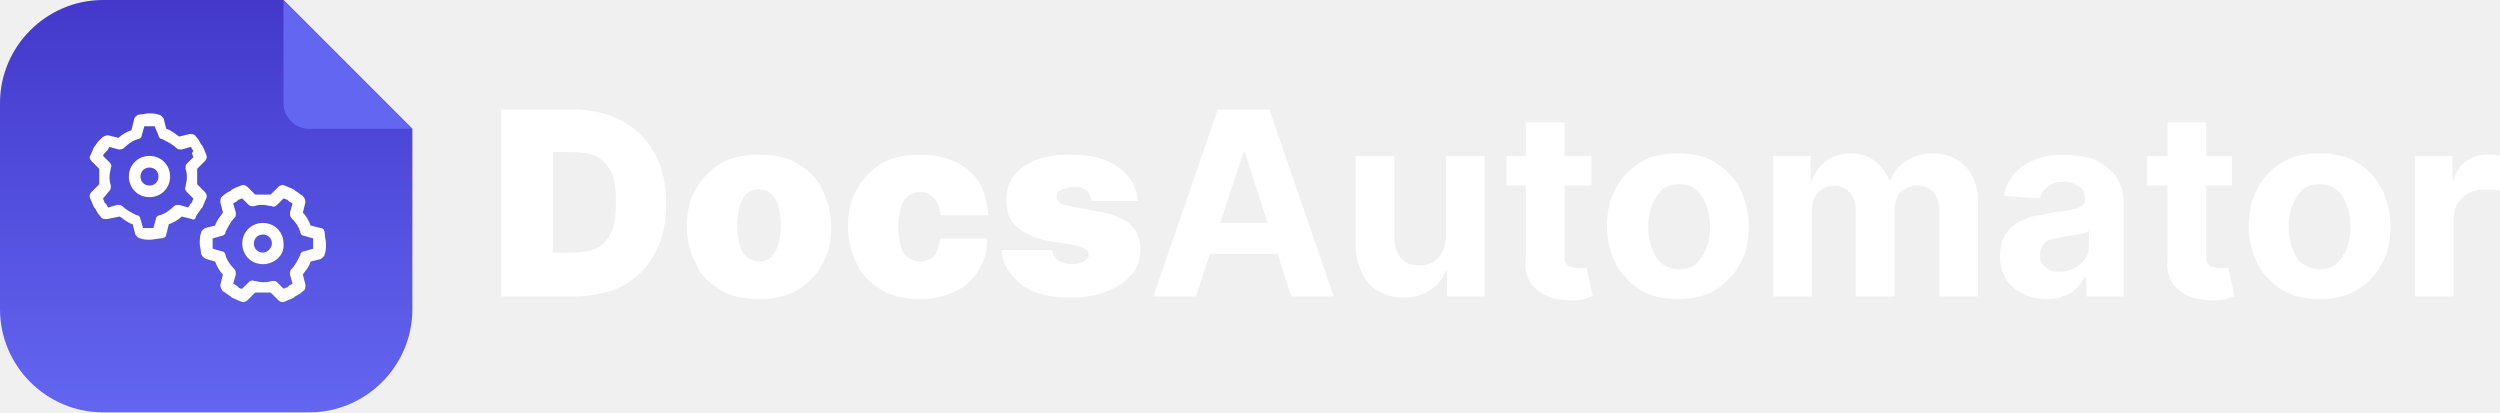
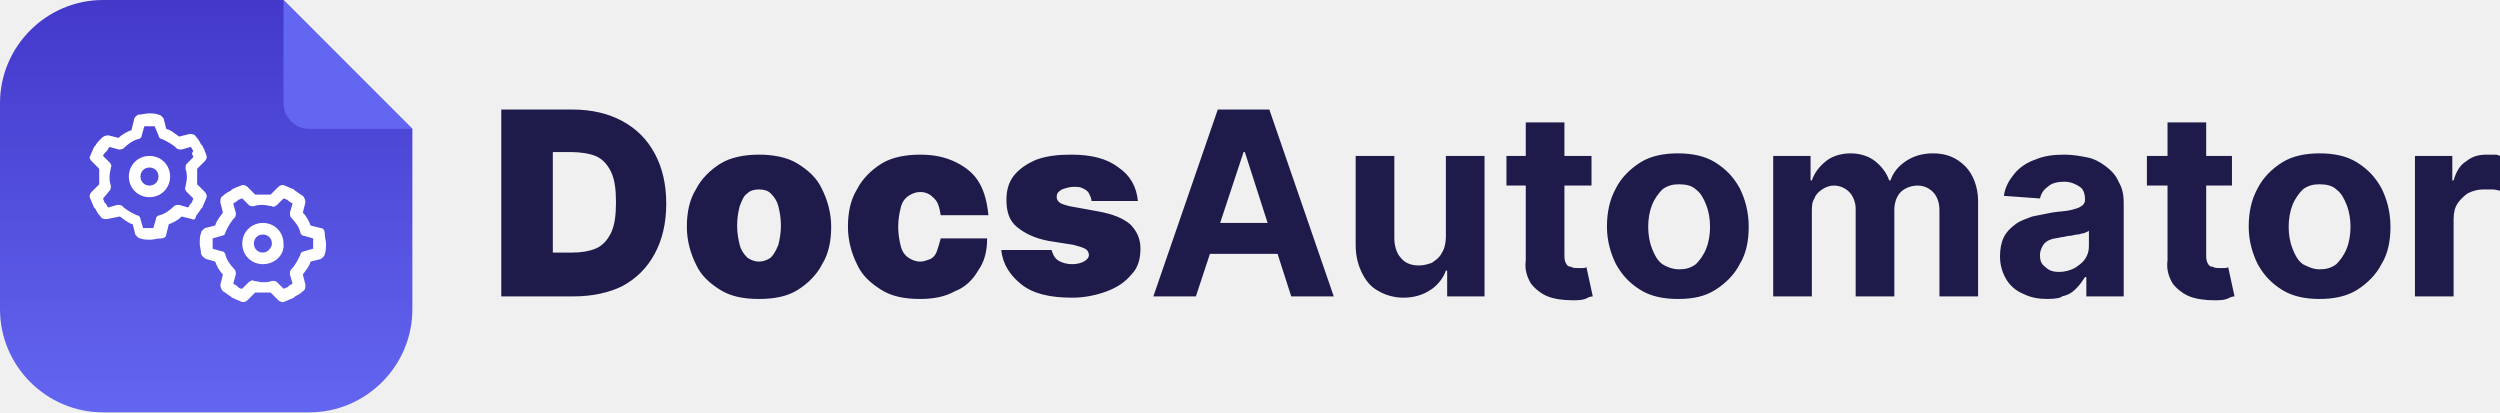
<svg xmlns="http://www.w3.org/2000/svg" xmlns:xlink="http://www.w3.org/1999/xlink" version="1.1" id="Ebene_1" x="0px" y="0px" viewBox="0 0 194 32" style="enable-background:new 0 0 194 32;" xml:space="preserve">
  <style type="text/css">
	.st0{clip-path:url(#SVGID_00000056414272627118790650000005892324467172199103_);}
	.st1{clip-path:url(#SVGID_00000062159965247064628390000001538085065031929533_);}
	.st2{fill:#FFFFFF;}
	.st3{fill:url(#SVGID_00000100355939009782101220000010256101465231696296_);}
	.st4{fill:#6366F1;}
+ 	.st5{fill:#1e1b4b;}
</style>
  <g>
    <g>
      <defs>
        <path id="SVGID_1_" d="M8,0h16c4.4,0,8,3.6,8,8v16c0,4.4-3.6,8-8,8H8c-4.4,0-8-3.6-8-8V8C0,3.6,3.6,0,8,0z" />
      </defs>
      <clipPath id="SVGID_00000065071186975705025990000001511273058851615637_">
        <use xlink:href="#SVGID_1_" style="overflow:visible;" />
      </clipPath>
      <g style="clip-path:url(#SVGID_00000065071186975705025990000001511273058851615637_);">
        <g>
          <defs>
            <rect id="SVGID_00000002371230334062907920000000879151761807493566_" x="6" y="8" width="20" height="16" />
          </defs>
          <clipPath id="SVGID_00000151533917199738887490000009520285957903416744_">
            <use xlink:href="#SVGID_00000002371230334062907920000000879151761807493566_" style="overflow:visible;" />
          </clipPath>
          <g style="clip-path:url(#SVGID_00000151533917199738887490000009520285957903416744_);">
            <path class="st2" d="M10.6,9.3l-0.2,0.8c0,0.2-0.2,0.3-0.3,0.3c-0.5,0.1-0.9,0.4-1.2,0.7c-0.1,0.1-0.3,0.2-0.5,0.1L7.6,11       c-0.1,0.1-0.1,0.2-0.2,0.3l-0.1,0.1c-0.1,0.1-0.1,0.2-0.2,0.3l0.6,0.6c0.1,0.1,0.2,0.3,0.1,0.5c-0.1,0.2-0.1,0.5-0.1,0.7       c0,0.2,0,0.5,0.1,0.7c0,0.2,0,0.3-0.1,0.5l-0.6,0.6c0,0.1,0.1,0.2,0.2,0.3l0.1,0.1c0.1,0.1,0.1,0.2,0.2,0.3l0.8-0.2       c0.2,0,0.3,0,0.5,0.1c0.3,0.3,0.8,0.6,1.2,0.7c0.2,0,0.3,0.2,0.3,0.3l0.2,0.8c0.1,0,0.3,0,0.4,0c0.1,0,0.3,0,0.4,0l0.2-0.8       c0-0.2,0.2-0.3,0.3-0.3c0.5-0.1,0.9-0.4,1.2-0.7c0.1-0.1,0.3-0.2,0.5-0.1l0.8,0.2c0.1-0.1,0.1-0.2,0.2-0.3l0.1-0.1       c0.1-0.1,0.1-0.2,0.1-0.3l-0.6-0.6c-0.1-0.1-0.2-0.3-0.1-0.5c0-0.2,0.1-0.5,0.1-0.7c0-0.2,0-0.5-0.1-0.7c0-0.2,0-0.3,0.1-0.5       l0.6-0.6c0-0.1-0.1-0.2-0.1-0.3l-0.1-0.1c-0.1-0.1-0.1-0.2-0.2-0.3l-0.8,0.2c-0.2,0-0.3,0-0.5-0.1c-0.3-0.3-0.8-0.6-1.2-0.7       c-0.2,0-0.3-0.2-0.3-0.3l-0.2-0.8c-0.1,0-0.3,0-0.4,0S10.7,9.3,10.6,9.3L10.6,9.3z M10.1,8.3c0.3,0,0.6-0.1,0.9-0.1       s0.6,0,0.9,0.1c0.2,0,0.3,0.2,0.4,0.4l0.2,0.9c0.4,0.2,0.8,0.4,1.1,0.6l0.9-0.2c0.2,0,0.4,0,0.5,0.2c0.2,0.2,0.3,0.4,0.5,0.7       l0,0l0.1,0.2l0,0c0.1,0.2,0.2,0.5,0.3,0.7c0.1,0.2,0,0.4-0.1,0.5l-0.6,0.6c0,0.2,0,0.4,0,0.6c0,0.2,0,0.4,0,0.6l0.6,0.6       c0.1,0.1,0.2,0.3,0.1,0.5c-0.1,0.3-0.2,0.5-0.3,0.7l0,0l-0.1,0.2l0,0c-0.1,0.2-0.3,0.5-0.5,0.7c-0.1,0.1-0.3,0.2-0.5,0.2       l-0.9-0.2c-0.3,0.3-0.7,0.5-1.1,0.6l-0.2,0.8c0,0.2-0.2,0.3-0.4,0.4c-0.3,0.1-0.6,0.1-0.9,0.1s-0.6,0-0.9-0.1       c-0.2,0-0.3-0.2-0.4-0.4l-0.2-0.9c-0.4-0.2-0.8-0.4-1.1-0.6L7.5,17c-0.2,0-0.4,0-0.5-0.2c-0.2-0.2-0.3-0.4-0.5-0.7l0,0       l-0.1-0.1l0,0c-0.1-0.2-0.2-0.5-0.3-0.7c-0.1-0.2,0-0.4,0.1-0.5l0.6-0.6c0-0.2,0-0.4,0-0.6c0-0.2,0-0.4,0.1-0.6l-0.6-0.6       C6,12.1,6,11.9,6.1,11.7c0.1-0.3,0.2-0.5,0.3-0.7l0,0l0.1-0.1l0,0c0.1-0.2,0.3-0.5,0.5-0.7C7.1,10,7.3,9.9,7.5,10l0.9,0.2       c0.3-0.3,0.7-0.5,1.1-0.6l0.2-0.9C9.7,8.5,9.9,8.4,10.1,8.3L10.1,8.3z M9.2,13.5c0-0.2,0-0.5,0.1-0.7c0.1-0.2,0.2-0.4,0.4-0.6       s0.4-0.3,0.6-0.4c0.2-0.1,0.4-0.1,0.7-0.1s0.5,0,0.7,0.1c0.2,0.1,0.4,0.2,0.6,0.4s0.3,0.4,0.4,0.6c0.1,0.2,0.1,0.4,0.1,0.7       s0,0.5-0.1,0.7c-0.1,0.2-0.2,0.4-0.4,0.6c-0.2,0.2-0.4,0.3-0.6,0.4c-0.2,0.1-0.4,0.1-0.7,0.1s-0.5,0-0.7-0.1       c-0.2-0.1-0.4-0.2-0.6-0.4c-0.2-0.2-0.3-0.4-0.4-0.6C9.3,14,9.2,13.7,9.2,13.5z M11,14.2c0.1,0,0.2,0,0.3-0.1       c0.1,0,0.2-0.1,0.2-0.2c0.1-0.1,0.1-0.2,0.2-0.2c0-0.1,0.1-0.2,0.1-0.3s0-0.2-0.1-0.3c0-0.1-0.1-0.2-0.2-0.2       c-0.1-0.1-0.2-0.1-0.2-0.2c-0.1,0-0.2-0.1-0.3-0.1s-0.2,0-0.3,0.1c-0.1,0-0.2,0.1-0.2,0.2c-0.1,0.1-0.1,0.2-0.2,0.2       c0,0.1-0.1,0.2-0.1,0.3s0,0.2,0.1,0.3c0,0.1,0.1,0.2,0.2,0.2c0.1,0.1,0.2,0.1,0.2,0.2C10.8,14.2,10.9,14.2,11,14.2z M16.3,19.4       l0.8,0.2c0.2,0,0.3,0.2,0.3,0.3c0.1,0.5,0.4,0.9,0.7,1.2c0.1,0.1,0.2,0.3,0.1,0.5L18,22.5c0.1,0.1,0.2,0.1,0.3,0.2l0.1,0.1       c0.1,0.1,0.2,0.1,0.3,0.2l0.6-0.6c0.1-0.1,0.3-0.2,0.5-0.1c0.2,0.1,0.5,0.1,0.7,0.1c0.2,0,0.5,0,0.7-0.1c0.2,0,0.3,0,0.5,0.1       l0.6,0.6c0.1,0,0.2-0.1,0.3-0.2l0.1-0.1c0.1-0.1,0.2-0.1,0.3-0.2l-0.2-0.8c0-0.2,0-0.3,0.1-0.5c0.3-0.3,0.6-0.8,0.7-1.2       c0-0.2,0.2-0.3,0.3-0.3l0.8-0.2c0-0.1,0-0.3,0-0.4s0-0.3,0-0.4l-0.8-0.2c-0.2,0-0.3-0.2-0.3-0.3c-0.1-0.5-0.4-0.9-0.7-1.2       c-0.1-0.1-0.2-0.3-0.1-0.5l0.2-0.8c-0.1-0.1-0.2-0.1-0.3-0.2l-0.1-0.1c-0.1-0.1-0.2-0.1-0.3-0.2l-0.6,0.6       c-0.1,0.1-0.3,0.2-0.5,0.1c-0.2,0-0.5-0.1-0.7-0.1c-0.2,0-0.5,0-0.7,0.1c-0.2,0-0.3,0-0.5-0.1l-0.6-0.6c-0.1,0-0.2,0.1-0.3,0.2       l-0.1,0.1c-0.1,0.1-0.2,0.1-0.3,0.2l0.2,0.8c0,0.2,0,0.3-0.1,0.5c-0.3,0.3-0.6,0.8-0.7,1.2c0,0.2-0.2,0.3-0.3,0.3l-0.8,0.2       c0,0.1,0,0.3,0,0.4S16.3,19.3,16.3,19.4L16.3,19.4z M15.3,19.9c-0.1-0.3-0.1-0.6-0.1-0.9s0-0.6,0.1-0.9c0-0.2,0.2-0.3,0.4-0.4       l0.9-0.2c0.2-0.4,0.4-0.8,0.6-1.1L17,15.5c0-0.2,0-0.4,0.2-0.5c0.2-0.2,0.4-0.3,0.7-0.5l0,0l0.2-0.1l0,0       c0.2-0.1,0.5-0.2,0.7-0.3c0.2-0.1,0.4,0,0.5,0.1l0.6,0.6c0.2,0,0.4-0.1,0.6-0.1c0.2,0,0.4,0,0.6,0.1l0.6-0.6       c0.1-0.1,0.3-0.2,0.5-0.1c0.3,0.1,0.5,0.2,0.7,0.3l0,0l0.2,0.1l0,0c0.2,0.1,0.5,0.3,0.7,0.5c0.1,0.1,0.2,0.3,0.2,0.5l-0.2,0.9       c0.3,0.3,0.5,0.7,0.6,1.1l0.9,0.2c0.2,0,0.3,0.2,0.4,0.4c0.1,0.3,0.1,0.6,0.1,0.9c0,0.3,0,0.6-0.1,0.9c0,0.2-0.2,0.3-0.4,0.4       l-0.9,0.2c-0.2,0.4-0.4,0.8-0.6,1.1l0.2,0.9c0,0.2,0,0.4-0.2,0.5c-0.2,0.2-0.4,0.3-0.7,0.5l0,0l-0.1,0.1l0,0       c-0.2,0.1-0.5,0.2-0.7,0.3c-0.2,0.1-0.4,0-0.5-0.1l-0.6-0.6c-0.2,0-0.4,0.1-0.6,0.1c-0.2,0-0.4,0-0.6-0.1l-0.6,0.6       c-0.1,0.1-0.3,0.2-0.5,0.1c-0.3-0.1-0.5-0.2-0.7-0.3l0,0l-0.1-0.1l0,0c-0.2-0.1-0.5-0.3-0.7-0.5c-0.1-0.1-0.2-0.3-0.2-0.5       l0.2-0.9c-0.3-0.3-0.5-0.7-0.6-1.1l-0.9-0.2C15.5,20.3,15.4,20.1,15.3,19.9L15.3,19.9z M20.5,20.8c-0.5,0-0.9-0.2-1.2-0.5       c-0.3-0.3-0.5-0.8-0.5-1.2c0-0.5,0.2-0.9,0.5-1.2s0.8-0.5,1.2-0.5s0.9,0.2,1.2,0.5c0.3,0.3,0.5,0.8,0.5,1.2       c0,0.5-0.2,0.9-0.5,1.2C21.4,20.6,21,20.8,20.5,20.8z M21.2,19c0-0.2-0.1-0.4-0.2-0.5c-0.1-0.1-0.3-0.2-0.5-0.2       s-0.4,0.1-0.5,0.2c-0.1,0.1-0.2,0.3-0.2,0.5c0,0.2,0.1,0.4,0.2,0.5c0.1,0.1,0.3,0.2,0.5,0.2s0.4-0.1,0.5-0.2       C21.2,19.4,21.2,19.2,21.2,19z" />
          </g>
        </g>
        <linearGradient id="SVGID_00000150095592807294881250000012736459210535779227_" gradientUnits="userSpaceOnUse" x1="16" y1="31.89" x2="16" y2="-0.11" gradientTransform="matrix(1 0 0 -1 0 31.89)">
          <stop offset="0" style="stop-color:#4338CA" />
          <stop offset="1" style="stop-color:#6366F1" />
        </linearGradient>
        <path style="fill:url(#SVGID_00000150095592807294881250000012736459210535779227_);" d="M22,0H8C3.6,0,0,3.6,0,8v16     c0,4.4,3.6,8,8,8h16c4.4,0,8-3.6,8-8V10L22,0z" />
        <path class="st4" d="M32,10L22,0v8c0,1.1,0.9,2,2,2H32z" />
      </g>
    </g>
  </g>
-   <path class="st2" d="M44.5,23h-5.6V8.5h5.5c1.5,0,2.8,0.3,3.9,0.9c1.1,0.6,1.9,1.4,2.5,2.5c0.6,1.1,0.9,2.4,0.9,3.9  c0,1.5-0.3,2.8-0.9,3.9c-0.6,1.1-1.4,1.9-2.5,2.5C47.3,22.7,46,23,44.5,23z M42.9,19.6h1.5c0.7,0,1.3-0.1,1.8-0.3  c0.5-0.2,0.9-0.6,1.2-1.2c0.3-0.6,0.4-1.4,0.4-2.4c0-1-0.1-1.8-0.4-2.4c-0.3-0.6-0.7-1-1.2-1.2c-0.5-0.2-1.2-0.3-1.9-0.3h-1.4V19.6z   M58.9,23.2c-1.2,0-2.2-0.2-3-0.7c-0.8-0.5-1.5-1.1-1.9-2c-0.4-0.8-0.7-1.8-0.7-2.9c0-1.1,0.2-2.1,0.7-2.9c0.4-0.8,1.1-1.5,1.9-2  c0.8-0.5,1.9-0.7,3-0.7s2.2,0.2,3,0.7c0.8,0.5,1.5,1.1,1.9,2c0.4,0.8,0.7,1.8,0.7,2.9c0,1.1-0.2,2.1-0.7,2.9c-0.4,0.8-1.1,1.5-1.9,2  C61.1,23,60.1,23.2,58.9,23.2z M58.9,20.3c0.3,0,0.6-0.1,0.9-0.3c0.2-0.2,0.4-0.5,0.6-1c0.1-0.4,0.2-0.9,0.2-1.5  c0-0.6-0.1-1.1-0.2-1.5c-0.1-0.4-0.3-0.7-0.6-1c-0.2-0.2-0.5-0.3-0.9-0.3c-0.4,0-0.7,0.1-0.9,0.3c-0.3,0.2-0.4,0.5-0.6,1  c-0.1,0.4-0.2,0.9-0.2,1.5c0,0.6,0.1,1.1,0.2,1.5c0.1,0.4,0.3,0.7,0.6,1C58.3,20.2,58.6,20.3,58.9,20.3z M71.4,23.2  c-1.2,0-2.2-0.2-3-0.7c-0.8-0.5-1.5-1.1-1.9-2c-0.4-0.8-0.7-1.8-0.7-2.9c0-1.1,0.2-2.1,0.7-2.9c0.4-0.8,1.1-1.5,1.9-2  c0.8-0.5,1.9-0.7,3-0.7c1.1,0,2,0.2,2.8,0.6c0.8,0.4,1.4,0.9,1.8,1.6c0.4,0.7,0.6,1.5,0.7,2.5H73c-0.1-0.6-0.2-1-0.5-1.3  c-0.3-0.3-0.6-0.5-1.1-0.5c-0.3,0-0.6,0.1-0.9,0.3c-0.3,0.2-0.5,0.5-0.6,0.9c-0.1,0.4-0.2,0.9-0.2,1.5c0,0.6,0.1,1.1,0.2,1.5  c0.1,0.4,0.3,0.7,0.6,0.9c0.3,0.2,0.6,0.3,0.9,0.3c0.3,0,0.5-0.1,0.8-0.2c0.2-0.1,0.4-0.3,0.5-0.6c0.1-0.3,0.2-0.6,0.3-1h3.6  c0,1-0.2,1.8-0.7,2.5c-0.4,0.7-1,1.3-1.8,1.6C73.4,23,72.5,23.2,71.4,23.2z M88.3,15.6h-3.6c0-0.2-0.1-0.4-0.2-0.6  c-0.1-0.2-0.3-0.3-0.5-0.4c-0.2-0.1-0.4-0.1-0.7-0.1c-0.3,0-0.6,0.1-0.9,0.2C82.1,14.9,82,15,82,15.3c0,0.2,0.1,0.3,0.2,0.4  c0.1,0.1,0.4,0.2,0.8,0.3l2.2,0.4c1.1,0.2,1.9,0.5,2.5,1c0.5,0.5,0.8,1.1,0.8,1.9c0,0.8-0.2,1.5-0.7,2c-0.5,0.6-1.1,1-1.9,1.3  c-0.8,0.3-1.7,0.5-2.7,0.5c-1.7,0-3-0.3-3.9-1c-0.9-0.7-1.5-1.6-1.6-2.7h3.9c0.1,0.3,0.2,0.6,0.5,0.8c0.3,0.2,0.7,0.3,1.1,0.3  c0.4,0,0.7-0.1,0.9-0.2c0.2-0.1,0.4-0.3,0.4-0.5c0-0.2-0.1-0.4-0.3-0.5c-0.2-0.1-0.5-0.2-0.9-0.3l-1.9-0.3c-1.1-0.2-1.9-0.6-2.5-1.1  c-0.6-0.5-0.8-1.2-0.8-2.1c0-0.8,0.2-1.4,0.6-1.9c0.4-0.5,1-0.9,1.7-1.2c0.8-0.3,1.7-0.4,2.7-0.4c1.6,0,2.8,0.3,3.7,1  C87.7,13.6,88.2,14.5,88.3,15.6z M92.8,23h-3.3l5-14.5h4l5,14.5h-3.3l-3.6-11.2h-0.1L92.8,23z M92.6,17.3h7.8v2.4h-7.8V17.3z   M112.2,18.4v-6.3h3V23h-2.9v-2h-0.1c-0.2,0.6-0.7,1.2-1.2,1.5c-0.6,0.4-1.3,0.6-2.1,0.6c-0.7,0-1.4-0.2-1.9-0.5  c-0.6-0.3-1-0.8-1.3-1.4c-0.3-0.6-0.5-1.3-0.5-2.2v-6.9h3v6.4c0,0.6,0.2,1.2,0.5,1.5c0.3,0.4,0.8,0.6,1.4,0.6c0.4,0,0.7-0.1,1-0.2  c0.3-0.2,0.6-0.4,0.8-0.8C112.1,19.3,112.2,18.8,112.2,18.4z M123.5,12.1v2.3h-6.6v-2.3H123.5z M118.4,9.5h3v10.2  c0,0.3,0,0.5,0.1,0.7c0.1,0.2,0.2,0.3,0.4,0.3c0.2,0.1,0.3,0.1,0.5,0.1c0.1,0,0.3,0,0.4,0c0.1,0,0.3,0,0.3-0.1l0.5,2.3  c-0.2,0-0.4,0.1-0.6,0.2c-0.3,0.1-0.6,0.1-1,0.1c-0.7,0-1.4-0.1-1.9-0.3c-0.5-0.2-1-0.6-1.3-1c-0.3-0.5-0.5-1.1-0.4-1.8V9.5z   M130.2,23.2c-1.1,0-2.1-0.2-2.9-0.7c-0.8-0.5-1.4-1.1-1.9-2c-0.4-0.8-0.7-1.8-0.7-2.9c0-1.1,0.2-2.1,0.7-3c0.4-0.8,1.1-1.5,1.9-2  c0.8-0.5,1.8-0.7,2.9-0.7c1.1,0,2.1,0.2,2.9,0.7c0.8,0.5,1.4,1.1,1.9,2c0.4,0.8,0.7,1.8,0.7,3c0,1.1-0.2,2.1-0.7,2.9  c-0.4,0.8-1.1,1.5-1.9,2C132.3,23,131.4,23.2,130.2,23.2z M130.3,20.9c0.5,0,0.9-0.1,1.3-0.4c0.3-0.3,0.6-0.7,0.8-1.2  c0.2-0.5,0.3-1.1,0.3-1.7c0-0.6-0.1-1.2-0.3-1.7c-0.2-0.5-0.4-0.9-0.8-1.2c-0.3-0.3-0.8-0.4-1.3-0.4c-0.5,0-0.9,0.1-1.3,0.4  c-0.3,0.3-0.6,0.7-0.8,1.2c-0.2,0.5-0.3,1.1-0.3,1.7c0,0.6,0.1,1.2,0.3,1.7c0.2,0.5,0.4,0.9,0.8,1.2  C129.3,20.7,129.8,20.9,130.3,20.9z M137.6,23V12.1h2.9V14h0.1c0.2-0.6,0.6-1.1,1.1-1.5c0.5-0.4,1.2-0.6,1.9-0.6  c0.7,0,1.4,0.2,1.9,0.6c0.5,0.4,0.9,0.9,1.1,1.5h0.1c0.2-0.6,0.6-1.1,1.2-1.5c0.6-0.4,1.3-0.6,2.1-0.6c1,0,1.8,0.3,2.5,1  c0.6,0.6,1,1.6,1,2.7V23h-3v-6.7c0-0.6-0.2-1.1-0.5-1.4c-0.3-0.3-0.7-0.5-1.2-0.5c-0.5,0-1,0.2-1.3,0.5c-0.3,0.3-0.5,0.8-0.5,1.4V23  H144v-6.8c0-0.5-0.2-1-0.5-1.3c-0.3-0.3-0.7-0.5-1.2-0.5c-0.3,0-0.6,0.1-0.9,0.3c-0.3,0.2-0.5,0.4-0.6,0.7c-0.2,0.3-0.2,0.6-0.2,1.1  V23H137.6z M158.9,23.2c-0.7,0-1.3-0.1-1.9-0.4c-0.5-0.2-1-0.6-1.3-1.1c-0.3-0.5-0.5-1.1-0.5-1.8c0-0.6,0.1-1.1,0.3-1.5  c0.2-0.4,0.5-0.7,0.9-1c0.4-0.3,0.8-0.4,1.3-0.6c0.5-0.1,1-0.2,1.5-0.3c0.6-0.1,1.1-0.1,1.5-0.2c0.4-0.1,0.7-0.2,0.8-0.3  c0.2-0.1,0.3-0.3,0.3-0.5v0c0-0.4-0.1-0.8-0.4-1c-0.3-0.2-0.7-0.4-1.2-0.4c-0.5,0-1,0.1-1.3,0.4c-0.3,0.2-0.5,0.5-0.6,0.9l-2.8-0.2  c0.1-0.7,0.4-1.2,0.8-1.7c0.4-0.5,1-0.9,1.6-1.1c0.7-0.3,1.4-0.4,2.3-0.4c0.6,0,1.2,0.1,1.7,0.2c0.6,0.1,1.1,0.4,1.5,0.7  c0.4,0.3,0.8,0.7,1,1.2c0.3,0.5,0.4,1,0.4,1.7V23h-2.9v-1.5h-0.1c-0.2,0.3-0.4,0.6-0.7,0.9c-0.3,0.3-0.6,0.5-1.1,0.6  C160,23.1,159.5,23.2,158.9,23.2z M159.8,21.1c0.4,0,0.8-0.1,1.2-0.3c0.3-0.2,0.6-0.4,0.8-0.7c0.2-0.3,0.3-0.6,0.3-1v-1.2  c-0.1,0.1-0.2,0.1-0.4,0.2c-0.2,0-0.3,0.1-0.5,0.1c-0.2,0-0.4,0.1-0.6,0.1c-0.2,0-0.4,0.1-0.6,0.1c-0.4,0.1-0.7,0.1-0.9,0.2  c-0.3,0.1-0.5,0.3-0.6,0.5c-0.1,0.2-0.2,0.4-0.2,0.7c0,0.4,0.1,0.7,0.4,0.9C159,21,159.3,21.1,159.8,21.1z M173.2,12.1v2.3h-6.6  v-2.3H173.2z M168.2,9.5h3v10.2c0,0.3,0,0.5,0.1,0.7c0.1,0.2,0.2,0.3,0.4,0.3c0.2,0.1,0.3,0.1,0.5,0.1c0.1,0,0.3,0,0.4,0  c0.1,0,0.3,0,0.3-0.1l0.5,2.3c-0.2,0-0.4,0.1-0.6,0.2c-0.3,0.1-0.6,0.1-1,0.1c-0.7,0-1.4-0.1-1.9-0.3c-0.5-0.2-1-0.6-1.3-1  c-0.3-0.5-0.5-1.1-0.4-1.8V9.5z M180,23.2c-1.1,0-2.1-0.2-2.9-0.7c-0.8-0.5-1.4-1.1-1.9-2c-0.4-0.8-0.7-1.8-0.7-2.9  c0-1.1,0.2-2.1,0.7-3c0.4-0.8,1.1-1.5,1.9-2c0.8-0.5,1.8-0.7,2.9-0.7s2.1,0.2,2.9,0.7c0.8,0.5,1.4,1.1,1.9,2c0.4,0.8,0.7,1.8,0.7,3  c0,1.1-0.2,2.1-0.7,2.9c-0.4,0.8-1.1,1.5-1.9,2C182.1,23,181.1,23.2,180,23.2z M180,20.9c0.5,0,0.9-0.1,1.3-0.4  c0.3-0.3,0.6-0.7,0.8-1.2c0.2-0.5,0.3-1.1,0.3-1.7c0-0.6-0.1-1.2-0.3-1.7c-0.2-0.5-0.4-0.9-0.8-1.2c-0.3-0.3-0.8-0.4-1.3-0.4  c-0.5,0-0.9,0.1-1.3,0.4c-0.3,0.3-0.6,0.7-0.8,1.2c-0.2,0.5-0.3,1.1-0.3,1.7c0,0.6,0.1,1.2,0.3,1.7c0.2,0.5,0.4,0.9,0.8,1.2  C179.1,20.7,179.5,20.9,180,20.9z M187.4,23V12.1h2.9V14h0.1c0.2-0.7,0.5-1.2,1-1.5c0.5-0.4,1-0.5,1.6-0.5c0.2,0,0.3,0,0.5,0  c0.2,0,0.3,0,0.5,0.1v2.7c-0.1,0-0.3-0.1-0.6-0.1c-0.3,0-0.5,0-0.7,0c-0.4,0-0.8,0.1-1.2,0.3c-0.3,0.2-0.6,0.5-0.8,0.8  c-0.2,0.3-0.3,0.7-0.3,1.2V23H187.4z" />
+   <path style="fill:#1e1b4b" d="M44.5,23h-5.6V8.5h5.5c1.5,0,2.8,0.3,3.9,0.9c1.1,0.6,1.9,1.4,2.5,2.5c0.6,1.1,0.9,2.4,0.9,3.9  c0,1.5-0.3,2.8-0.9,3.9c-0.6,1.1-1.4,1.9-2.5,2.5C47.3,22.7,46,23,44.5,23z M42.9,19.6h1.5c0.7,0,1.3-0.1,1.8-0.3  c0.5-0.2,0.9-0.6,1.2-1.2c0.3-0.6,0.4-1.4,0.4-2.4c0-1-0.1-1.8-0.4-2.4c-0.3-0.6-0.7-1-1.2-1.2c-0.5-0.2-1.2-0.3-1.9-0.3h-1.4V19.6z   M58.9,23.2c-1.2,0-2.2-0.2-3-0.7c-0.8-0.5-1.5-1.1-1.9-2c-0.4-0.8-0.7-1.8-0.7-2.9c0-1.1,0.2-2.1,0.7-2.9c0.4-0.8,1.1-1.5,1.9-2  c0.8-0.5,1.9-0.7,3-0.7s2.2,0.2,3,0.7c0.8,0.5,1.5,1.1,1.9,2c0.4,0.8,0.7,1.8,0.7,2.9c0,1.1-0.2,2.1-0.7,2.9c-0.4,0.8-1.1,1.5-1.9,2  C61.1,23,60.1,23.2,58.9,23.2z M58.9,20.3c0.3,0,0.6-0.1,0.9-0.3c0.2-0.2,0.4-0.5,0.6-1c0.1-0.4,0.2-0.9,0.2-1.5  c0-0.6-0.1-1.1-0.2-1.5c-0.1-0.4-0.3-0.7-0.6-1c-0.2-0.2-0.5-0.3-0.9-0.3c-0.4,0-0.7,0.1-0.9,0.3c-0.3,0.2-0.4,0.5-0.6,1  c-0.1,0.4-0.2,0.9-0.2,1.5c0,0.6,0.1,1.1,0.2,1.5c0.1,0.4,0.3,0.7,0.6,1C58.3,20.2,58.6,20.3,58.9,20.3z M71.4,23.2  c-1.2,0-2.2-0.2-3-0.7c-0.8-0.5-1.5-1.1-1.9-2c-0.4-0.8-0.7-1.8-0.7-2.9c0-1.1,0.2-2.1,0.7-2.9c0.4-0.8,1.1-1.5,1.9-2  c0.8-0.5,1.9-0.7,3-0.7c1.1,0,2,0.2,2.8,0.6c0.8,0.4,1.4,0.9,1.8,1.6c0.4,0.7,0.6,1.5,0.7,2.5H73c-0.1-0.6-0.2-1-0.5-1.3  c-0.3-0.3-0.6-0.5-1.1-0.5c-0.3,0-0.6,0.1-0.9,0.3c-0.3,0.2-0.5,0.5-0.6,0.9c-0.1,0.4-0.2,0.9-0.2,1.5c0,0.6,0.1,1.1,0.2,1.5  c0.1,0.4,0.3,0.7,0.6,0.9c0.3,0.2,0.6,0.3,0.9,0.3c0.3,0,0.5-0.1,0.8-0.2c0.2-0.1,0.4-0.3,0.5-0.6c0.1-0.3,0.2-0.6,0.3-1h3.6  c0,1-0.2,1.8-0.7,2.5c-0.4,0.7-1,1.3-1.8,1.6C73.4,23,72.5,23.2,71.4,23.2z M88.3,15.6h-3.6c0-0.2-0.1-0.4-0.2-0.6  c-0.1-0.2-0.3-0.3-0.5-0.4c-0.2-0.1-0.4-0.1-0.7-0.1c-0.3,0-0.6,0.1-0.9,0.2C82.1,14.9,82,15,82,15.3c0,0.2,0.1,0.3,0.2,0.4  c0.1,0.1,0.4,0.2,0.8,0.3l2.2,0.4c1.1,0.2,1.9,0.5,2.5,1c0.5,0.5,0.8,1.1,0.8,1.9c0,0.8-0.2,1.5-0.7,2c-0.5,0.6-1.1,1-1.9,1.3  c-0.8,0.3-1.7,0.5-2.7,0.5c-1.7,0-3-0.3-3.9-1c-0.9-0.7-1.5-1.6-1.6-2.7h3.9c0.1,0.3,0.2,0.6,0.5,0.8c0.3,0.2,0.7,0.3,1.1,0.3  c0.4,0,0.7-0.1,0.9-0.2c0.2-0.1,0.4-0.3,0.4-0.5c0-0.2-0.1-0.4-0.3-0.5c-0.2-0.1-0.5-0.2-0.9-0.3l-1.9-0.3c-1.1-0.2-1.9-0.6-2.5-1.1  c-0.6-0.5-0.8-1.2-0.8-2.1c0-0.8,0.2-1.4,0.6-1.9c0.4-0.5,1-0.9,1.7-1.2c0.8-0.3,1.7-0.4,2.7-0.4c1.6,0,2.8,0.3,3.7,1  C87.7,13.6,88.2,14.5,88.3,15.6z M92.8,23h-3.3l5-14.5h4l5,14.5h-3.3l-3.6-11.2h-0.1L92.8,23z M92.6,17.3h7.8v2.4h-7.8V17.3z   M112.2,18.4v-6.3h3V23h-2.9v-2h-0.1c-0.2,0.6-0.7,1.2-1.2,1.5c-0.6,0.4-1.3,0.6-2.1,0.6c-0.7,0-1.4-0.2-1.9-0.5  c-0.6-0.3-1-0.8-1.3-1.4c-0.3-0.6-0.5-1.3-0.5-2.2v-6.9h3v6.4c0,0.6,0.2,1.2,0.5,1.5c0.3,0.4,0.8,0.6,1.4,0.6c0.4,0,0.7-0.1,1-0.2  c0.3-0.2,0.6-0.4,0.8-0.8C112.1,19.3,112.2,18.8,112.2,18.4z M123.5,12.1v2.3h-6.6v-2.3H123.5z M118.4,9.5h3v10.2  c0,0.3,0,0.5,0.1,0.7c0.1,0.2,0.2,0.3,0.4,0.3c0.2,0.1,0.3,0.1,0.5,0.1c0.1,0,0.3,0,0.4,0c0.1,0,0.3,0,0.3-0.1l0.5,2.3  c-0.2,0-0.4,0.1-0.6,0.2c-0.3,0.1-0.6,0.1-1,0.1c-0.7,0-1.4-0.1-1.9-0.3c-0.5-0.2-1-0.6-1.3-1c-0.3-0.5-0.5-1.1-0.4-1.8V9.5z   M130.2,23.2c-1.1,0-2.1-0.2-2.9-0.7c-0.8-0.5-1.4-1.1-1.9-2c-0.4-0.8-0.7-1.8-0.7-2.9c0-1.1,0.2-2.1,0.7-3c0.4-0.8,1.1-1.5,1.9-2  c0.8-0.5,1.8-0.7,2.9-0.7c1.1,0,2.1,0.2,2.9,0.7c0.8,0.5,1.4,1.1,1.9,2c0.4,0.8,0.7,1.8,0.7,3c0,1.1-0.2,2.1-0.7,2.9  c-0.4,0.8-1.1,1.5-1.9,2C132.3,23,131.4,23.2,130.2,23.2z M130.3,20.9c0.5,0,0.9-0.1,1.3-0.4c0.3-0.3,0.6-0.7,0.8-1.2  c0.2-0.5,0.3-1.1,0.3-1.7c0-0.6-0.1-1.2-0.3-1.7c-0.2-0.5-0.4-0.9-0.8-1.2c-0.3-0.3-0.8-0.4-1.3-0.4c-0.5,0-0.9,0.1-1.3,0.4  c-0.3,0.3-0.6,0.7-0.8,1.2c-0.2,0.5-0.3,1.1-0.3,1.7c0,0.6,0.1,1.2,0.3,1.7c0.2,0.5,0.4,0.9,0.8,1.2  C129.3,20.7,129.8,20.9,130.3,20.9z M137.6,23V12.1h2.9V14h0.1c0.2-0.6,0.6-1.1,1.1-1.5c0.5-0.4,1.2-0.6,1.9-0.6  c0.7,0,1.4,0.2,1.9,0.6c0.5,0.4,0.9,0.9,1.1,1.5h0.1c0.2-0.6,0.6-1.1,1.2-1.5c0.6-0.4,1.3-0.6,2.1-0.6c1,0,1.8,0.3,2.5,1  c0.6,0.6,1,1.6,1,2.7V23h-3v-6.7c0-0.6-0.2-1.1-0.5-1.4c-0.3-0.3-0.7-0.5-1.2-0.5c-0.5,0-1,0.2-1.3,0.5c-0.3,0.3-0.5,0.8-0.5,1.4V23  H144v-6.8c0-0.5-0.2-1-0.5-1.3c-0.3-0.3-0.7-0.5-1.2-0.5c-0.3,0-0.6,0.1-0.9,0.3c-0.3,0.2-0.5,0.4-0.6,0.7c-0.2,0.3-0.2,0.6-0.2,1.1  V23H137.6z M158.9,23.2c-0.7,0-1.3-0.1-1.9-0.4c-0.5-0.2-1-0.6-1.3-1.1c-0.3-0.5-0.5-1.1-0.5-1.8c0-0.6,0.1-1.1,0.3-1.5  c0.2-0.4,0.5-0.7,0.9-1c0.4-0.3,0.8-0.4,1.3-0.6c0.5-0.1,1-0.2,1.5-0.3c0.6-0.1,1.1-0.1,1.5-0.2c0.4-0.1,0.7-0.2,0.8-0.3  c0.2-0.1,0.3-0.3,0.3-0.5v0c0-0.4-0.1-0.8-0.4-1c-0.3-0.2-0.7-0.4-1.2-0.4c-0.5,0-1,0.1-1.3,0.4c-0.3,0.2-0.5,0.5-0.6,0.9l-2.8-0.2  c0.1-0.7,0.4-1.2,0.8-1.7c0.4-0.5,1-0.9,1.6-1.1c0.7-0.3,1.4-0.4,2.3-0.4c0.6,0,1.2,0.1,1.7,0.2c0.6,0.1,1.1,0.4,1.5,0.7  c0.4,0.3,0.8,0.7,1,1.2c0.3,0.5,0.4,1,0.4,1.7V23h-2.9v-1.5h-0.1c-0.2,0.3-0.4,0.6-0.7,0.9c-0.3,0.3-0.6,0.5-1.1,0.6  C160,23.1,159.5,23.2,158.9,23.2z M159.8,21.1c0.4,0,0.8-0.1,1.2-0.3c0.3-0.2,0.6-0.4,0.8-0.7c0.2-0.3,0.3-0.6,0.3-1v-1.2  c-0.1,0.1-0.2,0.1-0.4,0.2c-0.2,0-0.3,0.1-0.5,0.1c-0.2,0-0.4,0.1-0.6,0.1c-0.2,0-0.4,0.1-0.6,0.1c-0.4,0.1-0.7,0.1-0.9,0.2  c-0.3,0.1-0.5,0.3-0.6,0.5c-0.1,0.2-0.2,0.4-0.2,0.7c0,0.4,0.1,0.7,0.4,0.9C159,21,159.3,21.1,159.8,21.1z M173.2,12.1v2.3h-6.6  v-2.3H173.2z M168.2,9.5h3v10.2c0,0.3,0,0.5,0.1,0.7c0.1,0.2,0.2,0.3,0.4,0.3c0.2,0.1,0.3,0.1,0.5,0.1c0.1,0,0.3,0,0.4,0  c0.1,0,0.3,0,0.3-0.1l0.5,2.3c-0.2,0-0.4,0.1-0.6,0.2c-0.3,0.1-0.6,0.1-1,0.1c-0.7,0-1.4-0.1-1.9-0.3c-0.5-0.2-1-0.6-1.3-1  c-0.3-0.5-0.5-1.1-0.4-1.8V9.5z M180,23.2c-1.1,0-2.1-0.2-2.9-0.7c-0.8-0.5-1.4-1.1-1.9-2c-0.4-0.8-0.7-1.8-0.7-2.9  c0-1.1,0.2-2.1,0.7-3c0.4-0.8,1.1-1.5,1.9-2c0.8-0.5,1.8-0.7,2.9-0.7s2.1,0.2,2.9,0.7c0.8,0.5,1.4,1.1,1.9,2c0.4,0.8,0.7,1.8,0.7,3  c0,1.1-0.2,2.1-0.7,2.9c-0.4,0.8-1.1,1.5-1.9,2C182.1,23,181.1,23.2,180,23.2z M180,20.9c0.5,0,0.9-0.1,1.3-0.4  c0.3-0.3,0.6-0.7,0.8-1.2c0.2-0.5,0.3-1.1,0.3-1.7c0-0.6-0.1-1.2-0.3-1.7c-0.2-0.5-0.4-0.9-0.8-1.2c-0.3-0.3-0.8-0.4-1.3-0.4  c-0.5,0-0.9,0.1-1.3,0.4c-0.3,0.3-0.6,0.7-0.8,1.2c-0.2,0.5-0.3,1.1-0.3,1.7c0,0.6,0.1,1.2,0.3,1.7c0.2,0.5,0.4,0.9,0.8,1.2  C179.1,20.7,179.5,20.9,180,20.9z M187.4,23V12.1h2.9V14h0.1c0.2-0.7,0.5-1.2,1-1.5c0.5-0.4,1-0.5,1.6-0.5c0.2,0,0.3,0,0.5,0  c0.2,0,0.3,0,0.5,0.1v2.7c-0.1,0-0.3-0.1-0.6-0.1c-0.3,0-0.5,0-0.7,0c-0.4,0-0.8,0.1-1.2,0.3c-0.3,0.2-0.6,0.5-0.8,0.8  c-0.2,0.3-0.3,0.7-0.3,1.2V23H187.4z" />
  <path class="st2" d="M11.2,9.8L11,10.5c0,0.2-0.2,0.3-0.3,0.3c-0.4,0.1-0.8,0.4-1.1,0.7c-0.1,0.1-0.3,0.1-0.4,0.1l-0.7-0.2  c-0.1,0.1-0.1,0.2-0.2,0.3l-0.1,0.1C8.1,11.9,8,12,8,12.1l0.5,0.5c0.1,0.1,0.2,0.3,0.1,0.4c0,0.2-0.1,0.4-0.1,0.7  c0,0.2,0,0.4,0.1,0.7c0,0.2,0,0.3-0.1,0.4L8,15.4c0,0.1,0.1,0.2,0.1,0.3l0.1,0.1c0.1,0.1,0.1,0.2,0.2,0.3l0.7-0.2  c0.2,0,0.3,0,0.4,0.1c0.3,0.3,0.7,0.5,1.1,0.7c0.2,0,0.3,0.2,0.3,0.3l0.2,0.7c0.1,0,0.3,0,0.4,0c0.1,0,0.3,0,0.4,0l0.2-0.7  c0-0.2,0.2-0.3,0.3-0.3c0.4-0.1,0.8-0.4,1.1-0.7c0.1-0.1,0.3-0.1,0.4-0.1l0.7,0.2c0.1-0.1,0.1-0.2,0.2-0.3l0.1-0.1  c0-0.1,0.1-0.2,0.1-0.3l-0.5-0.5c-0.1-0.1-0.2-0.3-0.1-0.4c0-0.2,0.1-0.4,0.1-0.7c0-0.2,0-0.4-0.1-0.7c0-0.2,0-0.3,0.1-0.4l0.5-0.5  c0-0.1-0.1-0.2-0.1-0.3L15,11.7c-0.1-0.1-0.1-0.2-0.2-0.3l-0.7,0.2c-0.2,0-0.3,0-0.4-0.1c-0.3-0.3-0.7-0.5-1.1-0.7  c-0.2,0-0.3-0.2-0.3-0.3L12,9.8c-0.1,0-0.3,0-0.4,0C11.5,9.8,11.3,9.8,11.2,9.8L11.2,9.8z M10.7,8.9c0.3,0,0.6-0.1,0.8-0.1  c0.3,0,0.6,0,0.8,0.1c0.2,0,0.3,0.2,0.4,0.3l0.2,0.8c0.4,0.1,0.7,0.4,1,0.6l0.8-0.2c0.2,0,0.4,0,0.5,0.2c0.2,0.2,0.3,0.4,0.4,0.6  l0,0l0,0l0.1,0.1l0,0l0,0c0.1,0.2,0.2,0.4,0.3,0.7c0.1,0.2,0,0.4-0.1,0.5l-0.6,0.6c0,0.2,0,0.4,0,0.6s0,0.4,0,0.6l0.6,0.6  c0.1,0.1,0.2,0.3,0.1,0.5c-0.1,0.2-0.2,0.5-0.3,0.7l0,0l0,0l-0.1,0.1l0,0l0,0c-0.1,0.2-0.3,0.4-0.4,0.6C15.2,17,15,17.1,14.9,17  l-0.8-0.2c-0.3,0.3-0.7,0.5-1,0.6l-0.2,0.8c0,0.2-0.2,0.3-0.4,0.3c-0.3,0-0.6,0.1-0.8,0.1c-0.3,0-0.6,0-0.8-0.1  c-0.2,0-0.3-0.2-0.4-0.3l-0.2-0.8c-0.4-0.1-0.7-0.4-1-0.6L8.3,17c-0.2,0-0.4,0-0.5-0.2c-0.2-0.2-0.3-0.4-0.4-0.6l0,0l0,0l-0.1-0.1  l0,0l0,0c-0.1-0.2-0.2-0.5-0.3-0.7c-0.1-0.2,0-0.4,0.1-0.5l0.6-0.6c0-0.2,0-0.4,0-0.6s0-0.4,0-0.6l-0.6-0.6C7,12.4,6.9,12.2,7,12.1  c0.1-0.2,0.2-0.5,0.3-0.7l0,0l0,0l0.1-0.1l0,0l0,0c0.1-0.2,0.3-0.4,0.5-0.6c0.1-0.1,0.3-0.2,0.5-0.2l0.8,0.2c0.3-0.3,0.7-0.5,1-0.6  l0.2-0.8C10.4,9.1,10.6,9,10.7,8.9L10.7,8.9z M10,13.7c0-0.9,0.7-1.6,1.6-1.6s1.6,0.7,1.6,1.6s-0.7,1.6-1.6,1.6S10,14.6,10,13.7z   M11.6,14.4c0.4,0,0.7-0.3,0.7-0.7c0-0.4-0.3-0.7-0.7-0.7c-0.4,0-0.7,0.3-0.7,0.7C10.9,14.1,11.2,14.4,11.6,14.4z M16.5,19.3  l0.7,0.2c0.2,0,0.3,0.2,0.3,0.3c0.1,0.4,0.4,0.8,0.7,1.1c0.1,0.1,0.1,0.3,0.1,0.4l-0.2,0.7c0.1,0.1,0.2,0.1,0.3,0.2l0.1,0.1  c0.1,0.1,0.2,0.1,0.3,0.1l0.5-0.5c0.1-0.1,0.3-0.2,0.4-0.1c0.2,0,0.4,0.1,0.7,0.1s0.4,0,0.7-0.1c0.2,0,0.3,0,0.4,0.1l0.5,0.5  c0.1,0,0.2-0.1,0.3-0.1l0.1-0.1c0.1-0.1,0.2-0.1,0.3-0.2l-0.2-0.7c0-0.2,0-0.3,0.1-0.4c0.3-0.3,0.5-0.7,0.7-1.1  c0-0.2,0.2-0.3,0.3-0.3l0.7-0.2c0-0.1,0-0.3,0-0.4c0-0.1,0-0.3,0-0.4l-0.7-0.2c-0.2,0-0.3-0.2-0.3-0.3c-0.1-0.4-0.4-0.8-0.7-1.1  c-0.1-0.1-0.1-0.3-0.1-0.4l0.2-0.7c-0.1-0.1-0.2-0.1-0.3-0.2l-0.1-0.1c-0.1,0-0.2-0.1-0.3-0.1l-0.5,0.5c-0.1,0.1-0.3,0.2-0.4,0.1  c-0.2,0-0.4-0.1-0.7-0.1c-0.2,0-0.4,0-0.7,0.1c-0.2,0-0.3,0-0.4-0.1l-0.5-0.5c-0.1,0-0.2,0.1-0.3,0.1l-0.1,0.1  c-0.1,0.1-0.2,0.1-0.3,0.2l0.2,0.7c0,0.2,0,0.3-0.1,0.4c-0.3,0.3-0.5,0.7-0.7,1.1c0,0.2-0.2,0.3-0.3,0.3l-0.7,0.2c0,0.1,0,0.3,0,0.4  C16.5,19,16.5,19.1,16.5,19.3L16.5,19.3z M15.6,19.7c0-0.3-0.1-0.6-0.1-0.8s0-0.6,0.1-0.8c0-0.2,0.2-0.3,0.3-0.4l0.8-0.2  c0.1-0.4,0.4-0.7,0.6-1l-0.2-0.8c0-0.2,0-0.4,0.2-0.5c0.2-0.2,0.4-0.3,0.6-0.4l0,0l0,0l0.1-0.1l0,0l0,0c0.2-0.1,0.4-0.2,0.7-0.3  c0.2-0.1,0.4,0,0.5,0.1l0.6,0.6c0.2,0,0.4,0,0.6,0s0.4,0,0.6,0l0.6-0.6c0.1-0.1,0.3-0.2,0.5-0.1c0.2,0.1,0.5,0.2,0.7,0.3l0,0l0,0  l0.1,0.1l0,0l0,0c0.2,0.1,0.4,0.3,0.6,0.4c0.1,0.1,0.2,0.3,0.2,0.5l-0.2,0.8c0.3,0.3,0.5,0.7,0.6,1l0.8,0.2c0.2,0,0.3,0.2,0.3,0.4  c0,0.3,0.1,0.6,0.1,0.8s0,0.6-0.1,0.8c0,0.2-0.2,0.3-0.3,0.4l-0.8,0.2c-0.1,0.4-0.4,0.7-0.6,1l0.2,0.8c0,0.2,0,0.4-0.2,0.5  c-0.2,0.2-0.4,0.3-0.6,0.4l0,0l0,0l-0.1,0.1l0,0l0,0c-0.2,0.1-0.5,0.2-0.7,0.3c-0.2,0.1-0.4,0-0.5-0.1l-0.6-0.6c-0.2,0-0.4,0-0.6,0  s-0.4,0-0.6,0l-0.6,0.6c-0.1,0.1-0.3,0.2-0.5,0.1c-0.2-0.1-0.5-0.2-0.7-0.3l0,0l0,0l-0.1-0.1l0,0l0,0c-0.2-0.1-0.4-0.3-0.6-0.4  c-0.1-0.1-0.2-0.3-0.2-0.5l0.2-0.8c-0.3-0.3-0.5-0.7-0.6-1L16,20.1C15.8,20,15.7,19.9,15.6,19.7L15.6,19.7z M20.4,20.5  c-0.9,0-1.6-0.7-1.6-1.6c0-0.9,0.7-1.6,1.6-1.6l0,0c0.9,0,1.6,0.7,1.6,1.6C22.1,19.8,21.3,20.5,20.4,20.5z M21.1,18.9  c0-0.4-0.3-0.7-0.7-0.7s-0.7,0.3-0.7,0.7s0.3,0.7,0.7,0.7S21.1,19.2,21.1,18.9z" />
</svg>
